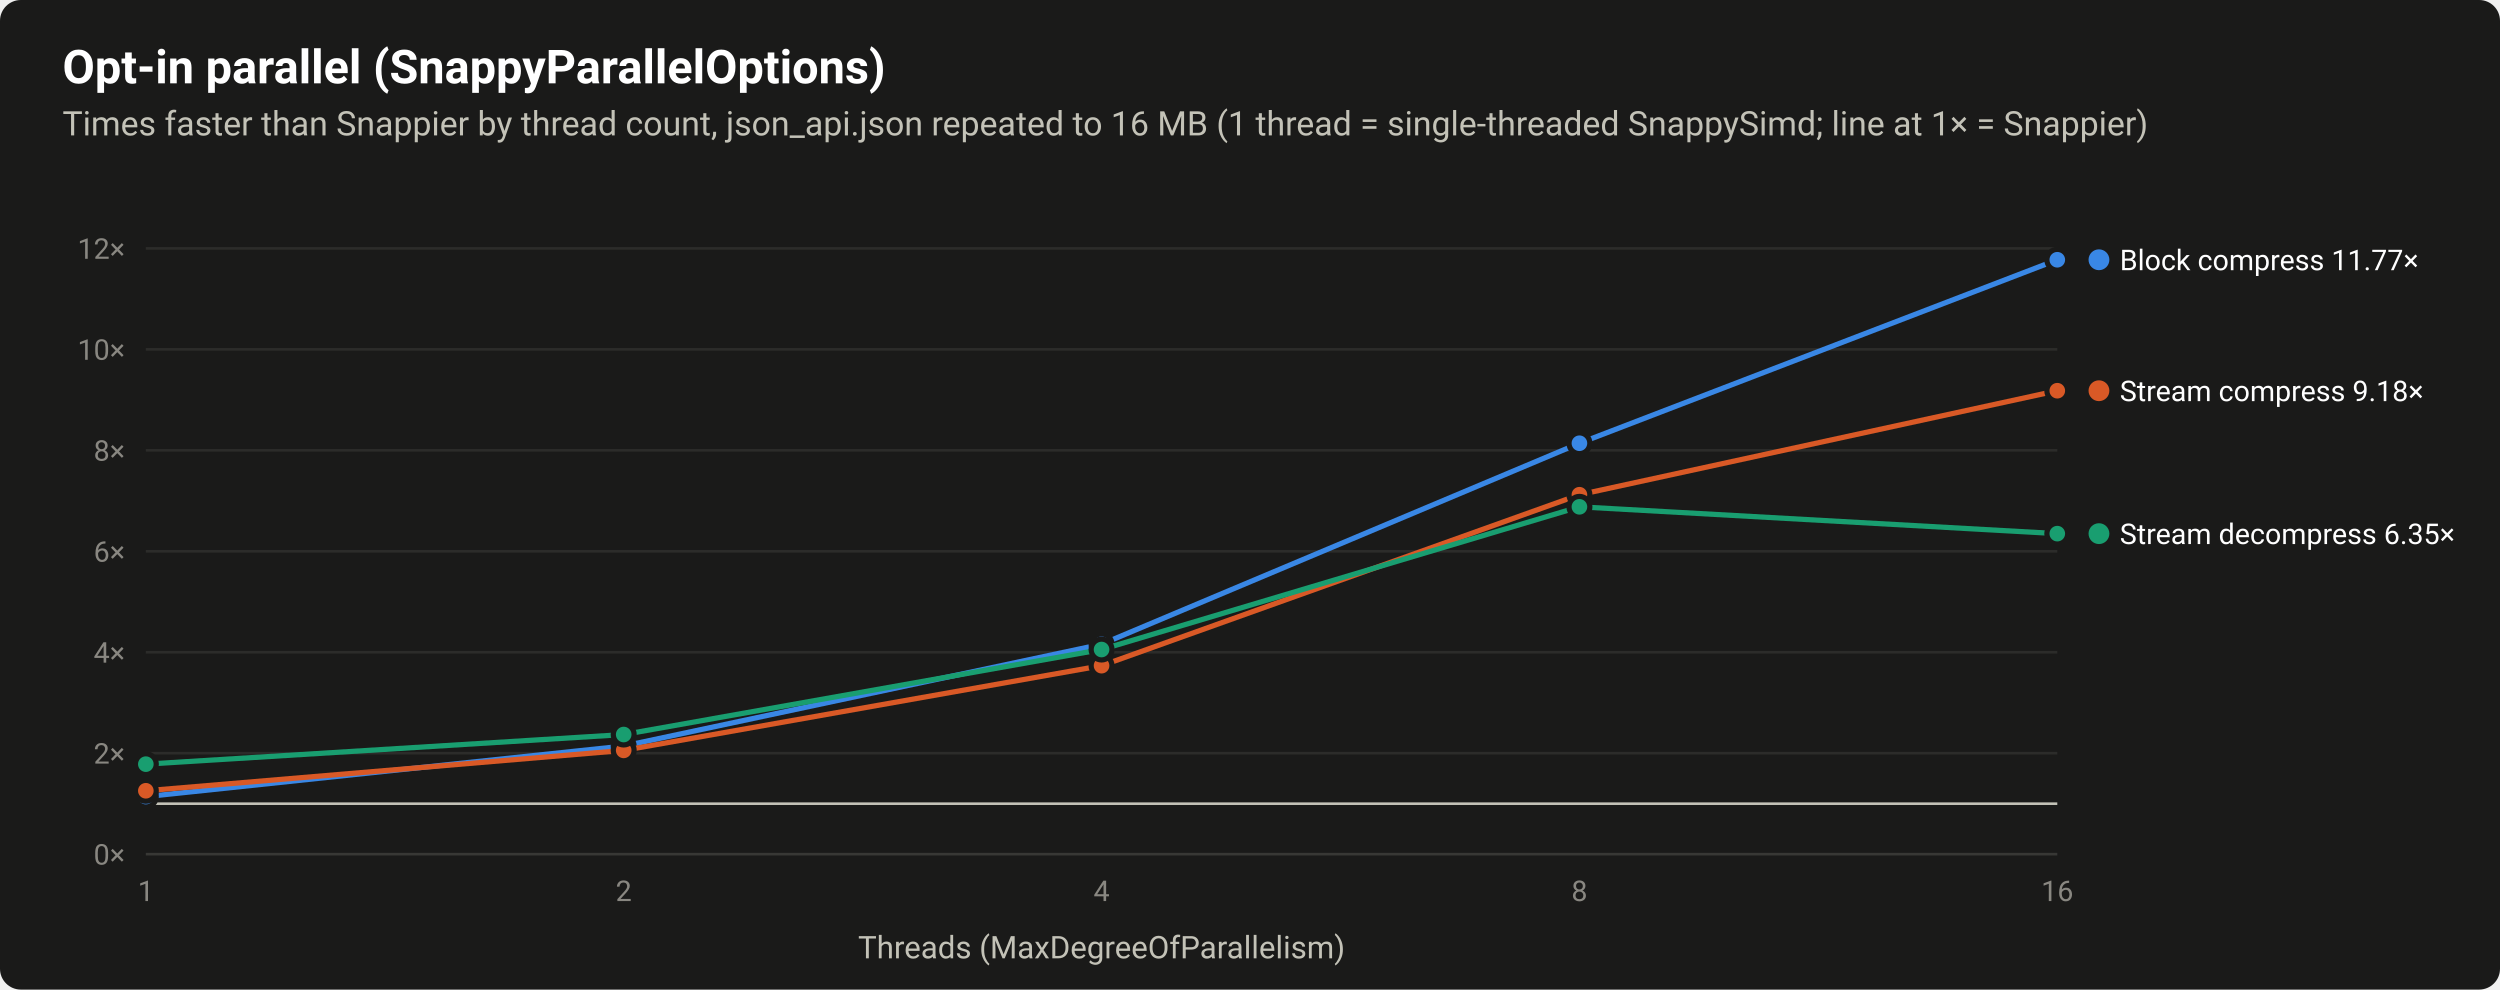
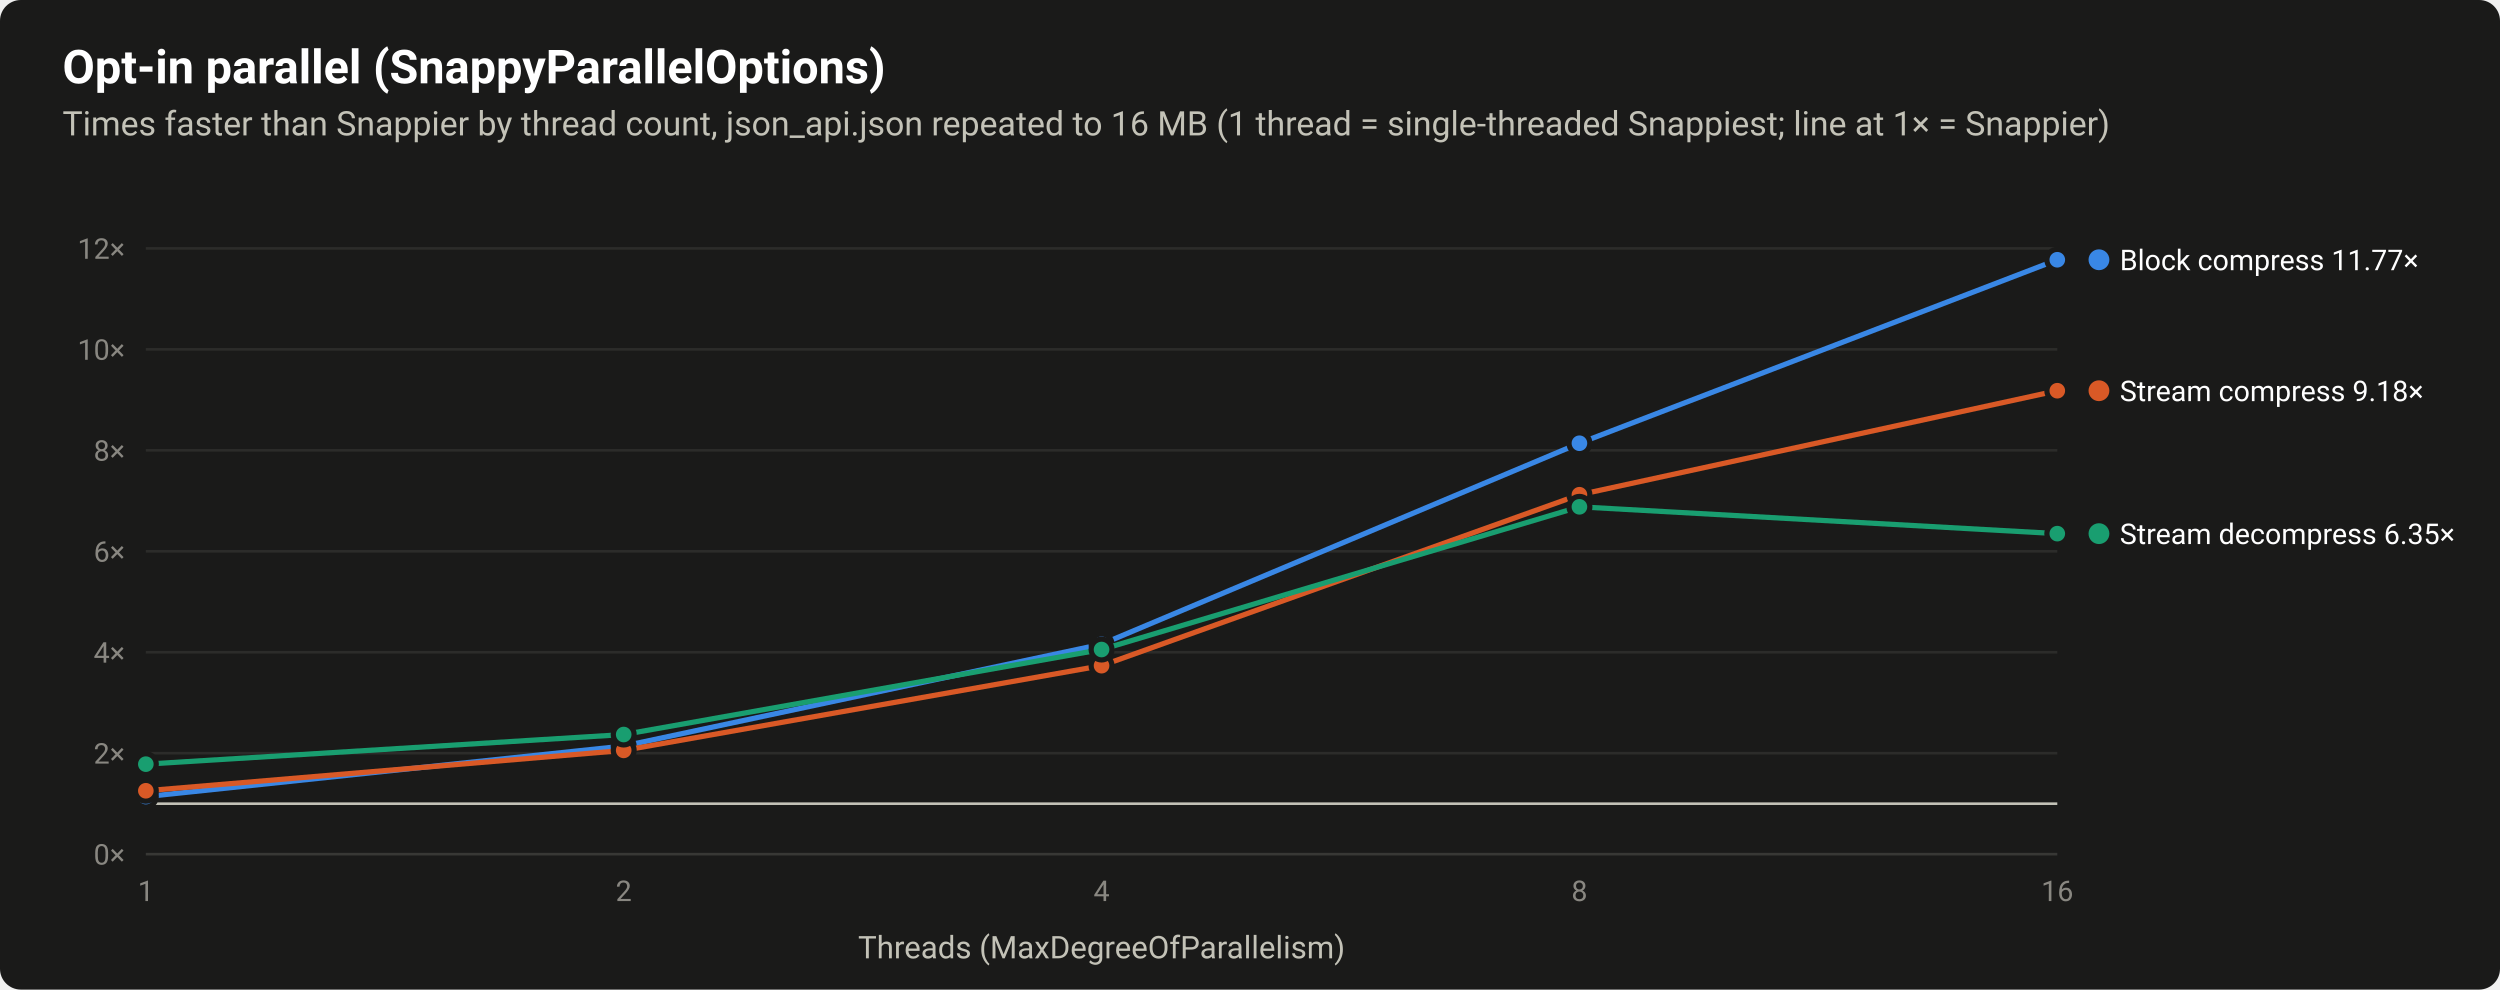
<svg xmlns="http://www.w3.org/2000/svg" width="960" height="380" viewBox="0 0 960 380" role="img" aria-labelledby="t d" font-family="system-ui, -apple-system, 'Segoe UI', Roboto, Helvetica, Arial, sans-serif">
  <rect width="960" height="380" rx="8" fill="#1a1a19" />
  <text x="24" y="32" font-size="18" fill="#ffffff" font-weight="600">Opt-in parallel (SnappyParallelOptions)</text>
-   <text x="24" y="52" font-size="13" fill="#c3c2b7">Times faster than Snappier by thread count, json_api.json repeated to 16 MB (1 thread = single-threaded SnappySimd; line at 1× = Snappier)</text>
+   <text x="24" y="52" font-size="13" fill="#c3c2b7">Times faster than Snappier by thread count, json_api.json repeated to 16 MB (1 thread = single-threaded Snappiest; line at 1× = Snappier)</text>
  <line x1="56" y1="328" x2="790" y2="328" stroke="#383835" stroke-width="1" />
  <text x="48" y="332" font-size="11" fill="#898781" text-anchor="end">0×</text>
  <line x1="56" y1="289.231" x2="790" y2="289.231" stroke="#2c2c2a" stroke-width="1" />
  <text x="48" y="293.231" font-size="11" fill="#898781" text-anchor="end">2×</text>
  <line x1="56" y1="250.462" x2="790" y2="250.462" stroke="#2c2c2a" stroke-width="1" />
  <text x="48" y="254.462" font-size="11" fill="#898781" text-anchor="end">4×</text>
  <line x1="56" y1="211.692" x2="790" y2="211.692" stroke="#2c2c2a" stroke-width="1" />
  <text x="48" y="215.692" font-size="11" fill="#898781" text-anchor="end">6×</text>
  <line x1="56" y1="172.923" x2="790" y2="172.923" stroke="#2c2c2a" stroke-width="1" />
  <text x="48" y="176.923" font-size="11" fill="#898781" text-anchor="end">8×</text>
  <line x1="56" y1="134.154" x2="790" y2="134.154" stroke="#2c2c2a" stroke-width="1" />
  <text x="48" y="138.154" font-size="11" fill="#898781" text-anchor="end">10×</text>
  <line x1="56" y1="95.385" x2="790" y2="95.385" stroke="#2c2c2a" stroke-width="1" />
  <text x="48" y="99.385" font-size="11" fill="#898781" text-anchor="end">12×</text>
  <line x1="56" y1="308.615" x2="790" y2="308.615" stroke="#c3c2b7" stroke-width="1" />
  <text x="56" y="346" font-size="11" fill="#898781" text-anchor="middle">1</text>
  <text x="239.5" y="346" font-size="11" fill="#898781" text-anchor="middle">2</text>
  <text x="423" y="346" font-size="11" fill="#898781" text-anchor="middle">4</text>
  <text x="606.5" y="346" font-size="11" fill="#898781" text-anchor="middle">8</text>
  <text x="790" y="346" font-size="11" fill="#898781" text-anchor="middle">16</text>
  <text x="423" y="368" font-size="12" fill="#c3c2b7" text-anchor="middle">Threads (MaxDegreeOfParallelism)</text>
  <polyline points="56,305.905 239.5,286.468 423,247.392 606.5,170.205 790,99.748" fill="none" stroke="#3987e5" stroke-width="2" stroke-linejoin="round" stroke-linecap="round" />
  <circle cx="56" cy="305.905" r="4" fill="#3987e5" stroke="#1a1a19" stroke-width="2" />
  <circle cx="239.5" cy="286.468" r="4" fill="#3987e5" stroke="#1a1a19" stroke-width="2" />
  <circle cx="423" cy="247.392" r="4" fill="#3987e5" stroke="#1a1a19" stroke-width="2" />
  <circle cx="606.5" cy="170.205" r="4" fill="#3987e5" stroke="#1a1a19" stroke-width="2" />
  <circle cx="790" cy="99.748" r="4" fill="#3987e5" stroke="#1a1a19" stroke-width="2" />
  <polyline points="56,303.657 239.5,288.148 423,255.621 606.5,189.977 790,150.037" fill="none" stroke="#d95926" stroke-width="2" stroke-linejoin="round" stroke-linecap="round" />
  <circle cx="56" cy="303.657" r="4" fill="#d95926" stroke="#1a1a19" stroke-width="2" />
  <circle cx="239.5" cy="288.148" r="4" fill="#d95926" stroke="#1a1a19" stroke-width="2" />
  <circle cx="423" cy="255.621" r="4" fill="#d95926" stroke="#1a1a19" stroke-width="2" />
  <circle cx="606.5" cy="189.977" r="4" fill="#d95926" stroke="#1a1a19" stroke-width="2" />
  <circle cx="790" cy="150.037" r="4" fill="#d95926" stroke="#1a1a19" stroke-width="2" />
  <polyline points="56,293.437 239.5,282.058 423,249.42 606.5,194.621 790,204.917" fill="none" stroke="#199e70" stroke-width="2" stroke-linejoin="round" stroke-linecap="round" />
  <circle cx="56" cy="293.437" r="4" fill="#199e70" stroke="#1a1a19" stroke-width="2" />
  <circle cx="239.5" cy="282.058" r="4" fill="#199e70" stroke="#1a1a19" stroke-width="2" />
  <circle cx="423" cy="249.42" r="4" fill="#199e70" stroke="#1a1a19" stroke-width="2" />
  <circle cx="606.5" cy="194.621" r="4" fill="#199e70" stroke="#1a1a19" stroke-width="2" />
  <circle cx="790" cy="204.917" r="4" fill="#199e70" stroke="#1a1a19" stroke-width="2" />
  <circle cx="806" cy="99.748" r="4" fill="#3987e5" />
  <text x="814" y="103.748" font-size="11" fill="#ffffff">Block compress 11.77×</text>
  <circle cx="806" cy="150.037" r="4" fill="#d95926" />
  <text x="814" y="154.037" font-size="11" fill="#ffffff">Stream compress 9.18×</text>
  <circle cx="806" cy="204.917" r="4" fill="#199e70" />
  <text x="814" y="208.917" font-size="11" fill="#ffffff">Stream decompress 6.35×</text>
</svg>
